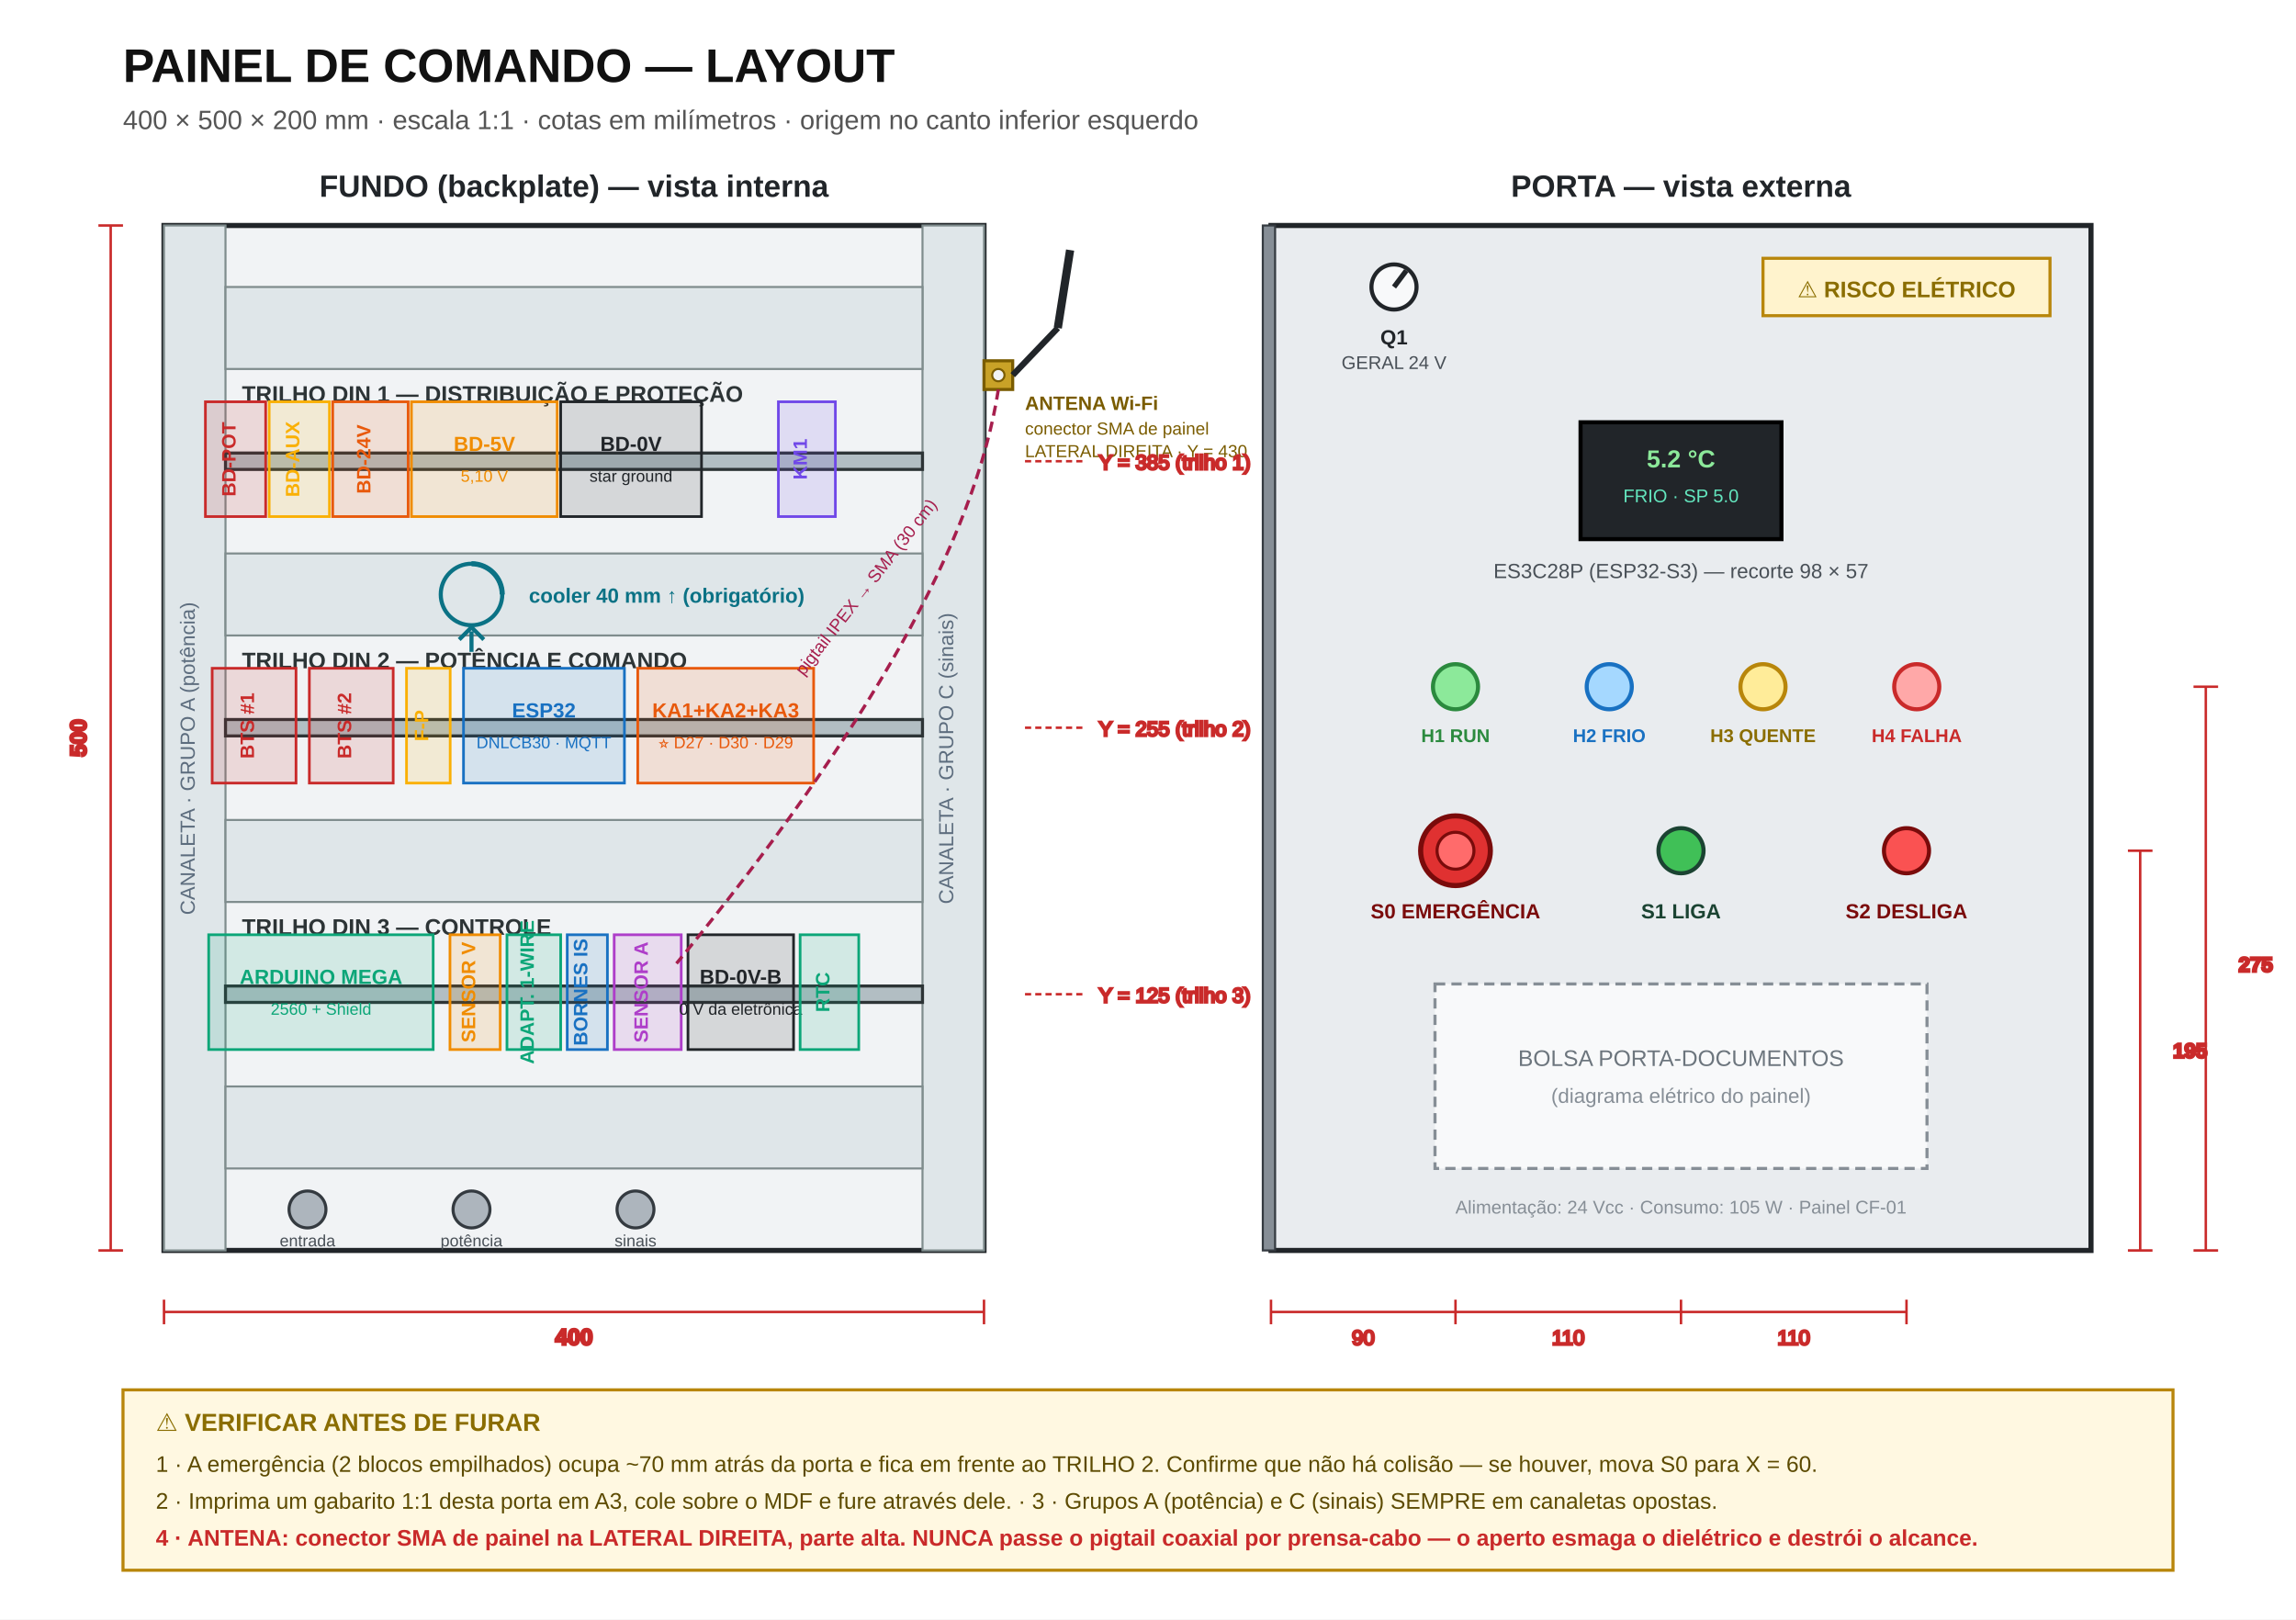
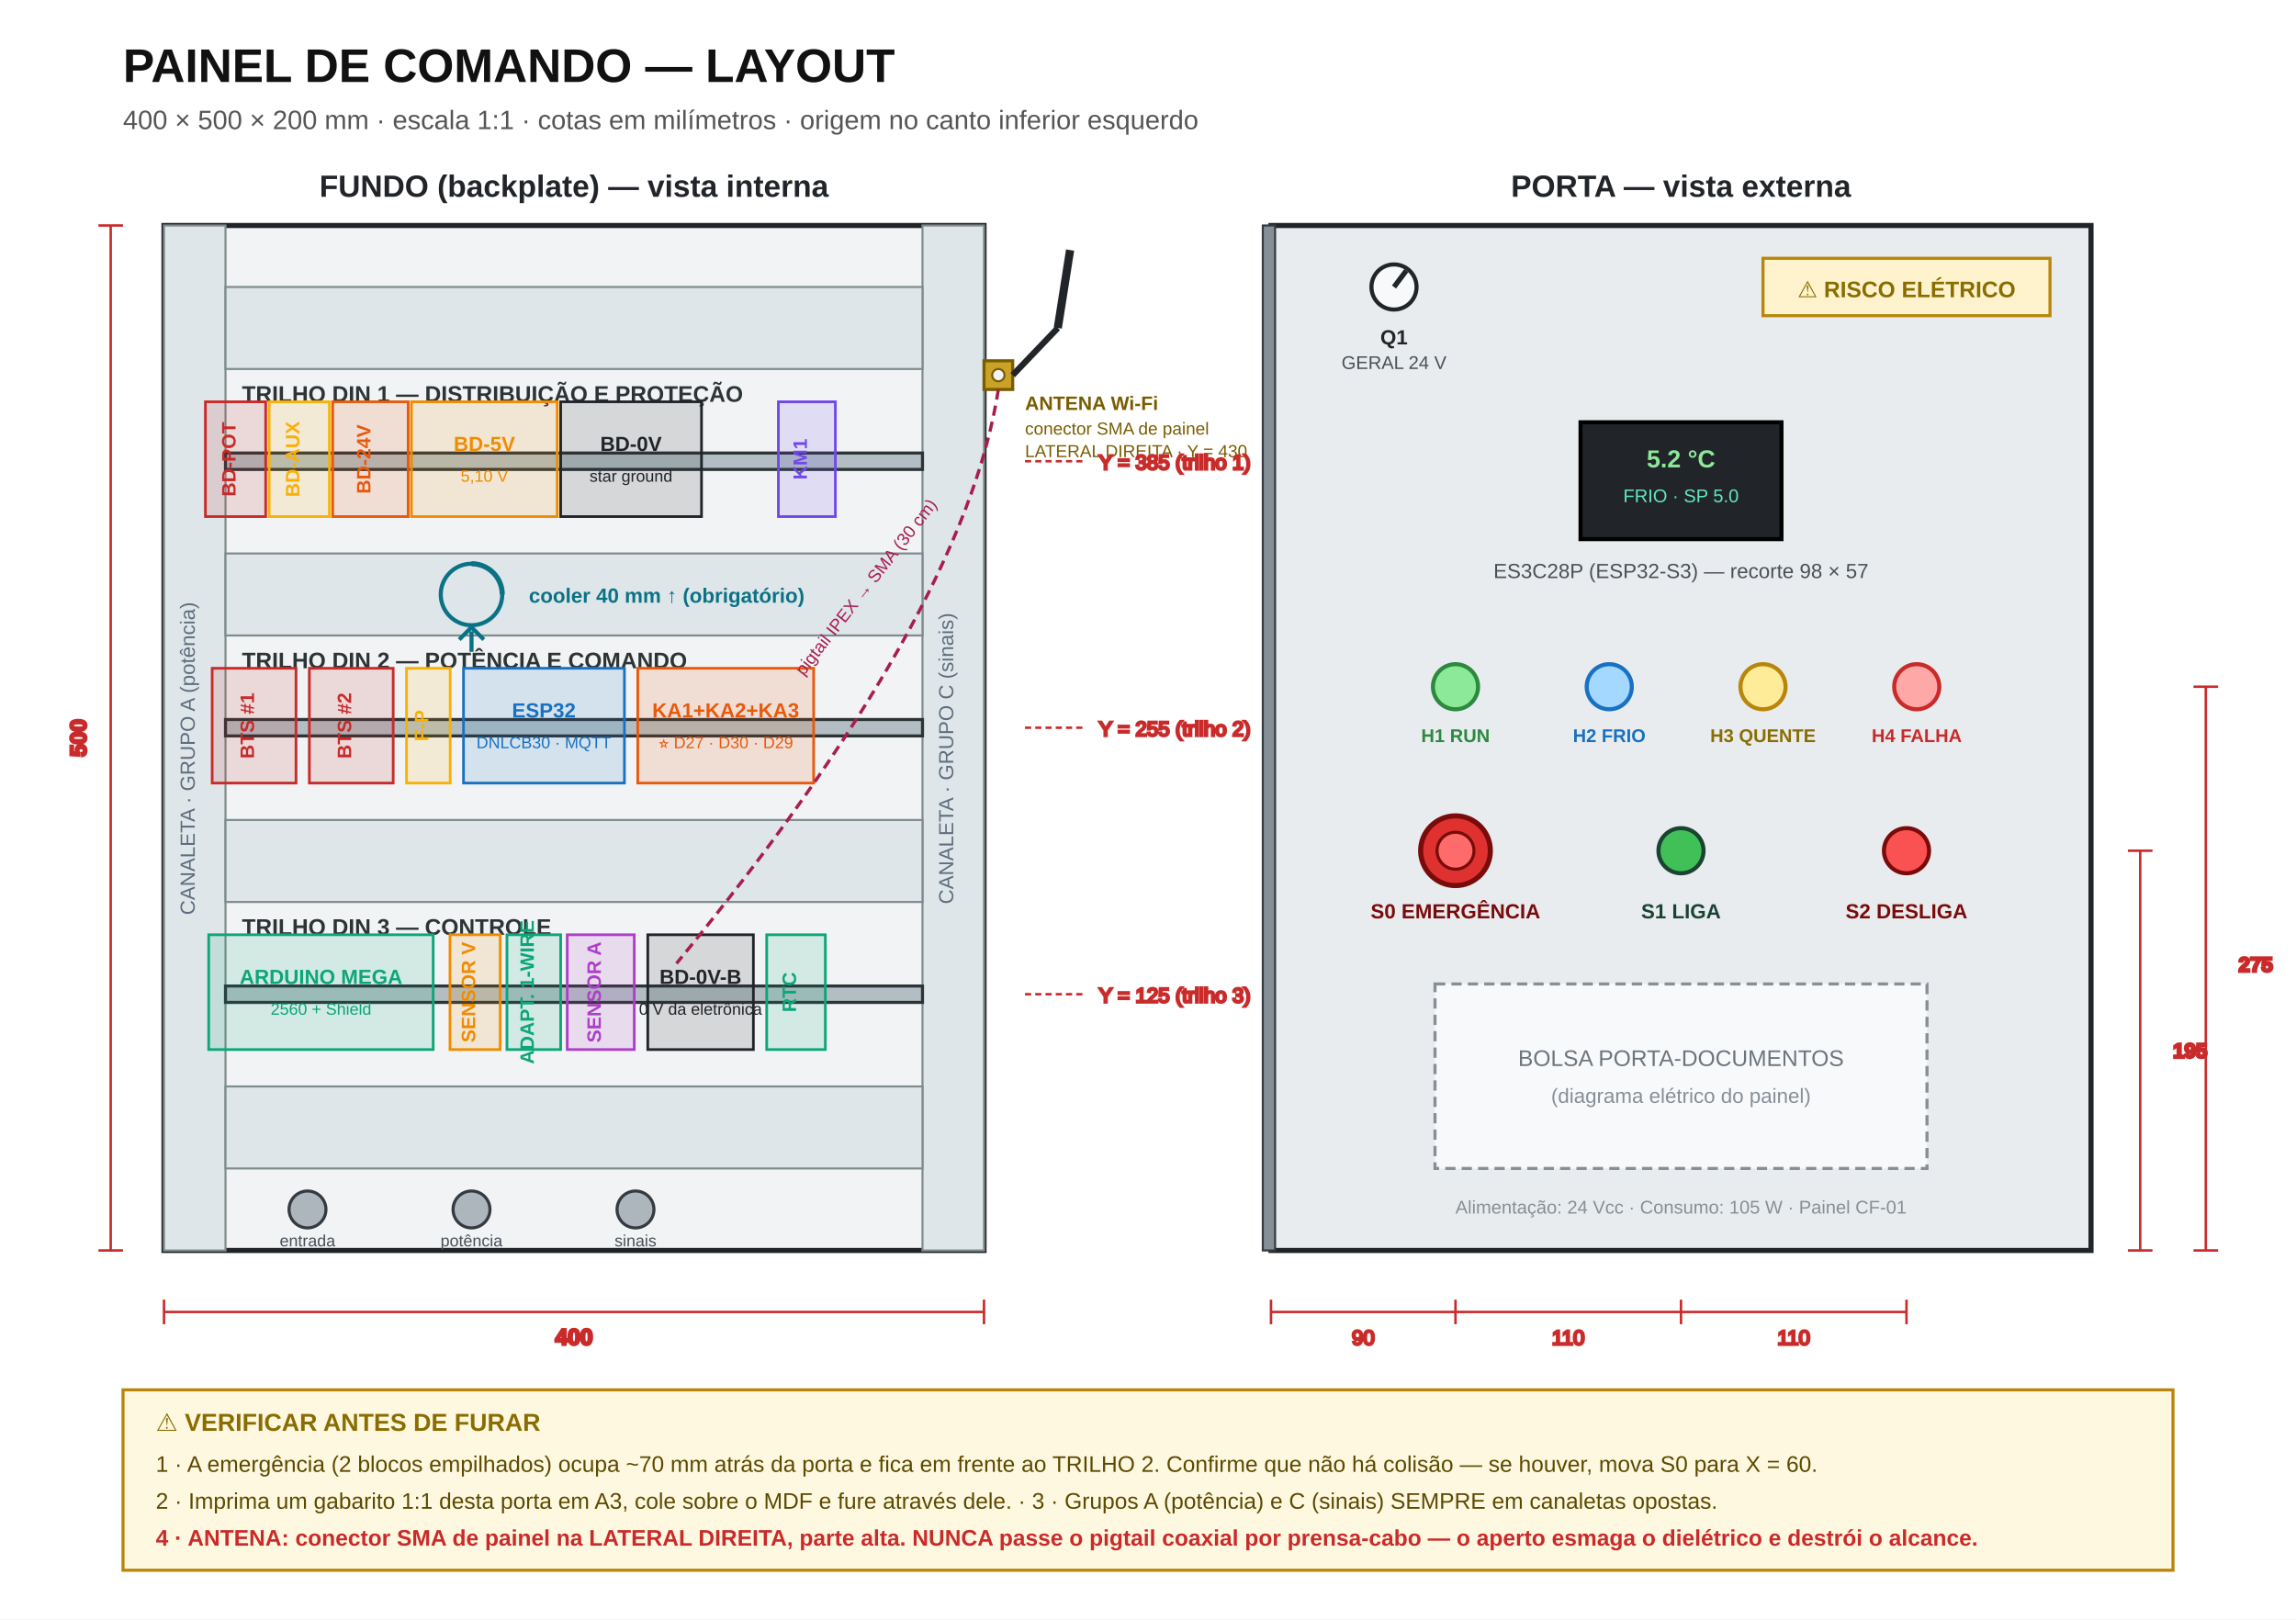
<svg xmlns="http://www.w3.org/2000/svg" viewBox="0 0 1120 790" width="1120" height="790" font-family="Segoe UI, Arial, sans-serif">
  <rect width="1120" height="790" fill="#ffffff" />
  <text x="60" y="40" font-size="23" font-weight="700" fill="#111">PAINEL DE COMANDO — LAYOUT</text>
  <text x="60" y="63" font-size="13" fill="#555">400 × 500 × 200 mm · escala 1:1 · cotas em milímetros · origem no canto inferior esquerdo</text>
  <text x="280" y="96" font-size="15" font-weight="700" fill="#212529" text-anchor="middle">FUNDO (backplate) — vista interna</text>
  <text x="820" y="96" font-size="15" font-weight="700" fill="#212529" text-anchor="middle">PORTA — vista externa</text>
  <rect x="80" y="110" width="400" height="500" fill="#f1f3f5" stroke="#212529" stroke-width="2.5" />
  <rect x="80" y="110" width="30" height="500" fill="#dfe6e9" stroke="#7f8c8d" stroke-width="1" />
  <rect x="450" y="110" width="30" height="500" fill="#dfe6e9" stroke="#7f8c8d" stroke-width="1" />
  <text x="95" y="370" font-size="10" fill="#5d6d7e" text-anchor="middle" transform="rotate(-90 95 370)">CANALETA · GRUPO A (potência)</text>
  <text x="465" y="370" font-size="10" fill="#5d6d7e" text-anchor="middle" transform="rotate(-90 465 370)">CANALETA · GRUPO C (sinais)</text>
  <g fill="#dfe6e9" stroke="#7f8c8d" stroke-width="1">
    <rect x="110" y="140" width="340" height="40" />
    <rect x="110" y="270" width="340" height="40" />
    <rect x="110" y="400" width="340" height="40" />
    <rect x="110" y="530" width="340" height="40" />
  </g>
  <rect x="110" y="221" width="340" height="8" fill="#b2bec3" stroke="#2d3436" stroke-width="1.5" />
  <text x="118" y="196" font-size="11" font-weight="700" fill="#2d3436">TRILHO DIN 1 — DISTRIBUIÇÃO E PROTEÇÃO</text>
  <g data-gerado="trilho1">
    <rect x="100.2" y="196" width="29.4" height="56" fill="#c92a2a22" stroke="#c92a2a" stroke-width="1.3" />
    <text x="114.9" y="224" font-size="9.5" font-weight="700" fill="#c92a2a" text-anchor="middle" transform="rotate(-90 114.9 224)">BD-POT</text>
    <rect x="131.3" y="196" width="29.4" height="56" fill="#fab00522" stroke="#fab005" stroke-width="1.3" />
    <text x="146.0" y="224" font-size="9.5" font-weight="700" fill="#fab005" text-anchor="middle" transform="rotate(-90 146.0 224)">BD-AUX</text>
    <rect x="162.3" y="196" width="36.8" height="56" fill="#e8590c22" stroke="#e8590c" stroke-width="1.3" />
    <text x="180.7" y="224" font-size="9.5" font-weight="700" fill="#e8590c" text-anchor="middle" transform="rotate(-90 180.7 224)">BD-24V</text>
    <rect x="200.7" y="196" width="71.1" height="56" fill="#f08c0022" stroke="#f08c00" stroke-width="1.3" />
    <text x="236.3" y="220" font-size="10" font-weight="700" fill="#f08c00" text-anchor="middle">BD-5V</text>
    <text x="236.3" y="235" font-size="8" fill="#f08c00" text-anchor="middle">5,10 V</text>
    <rect x="273.5" y="196" width="68.7" height="56" fill="#21252922" stroke="#212529" stroke-width="1.3" />
    <text x="307.8" y="220" font-size="10" font-weight="700" fill="#212529" text-anchor="middle">BD-0V</text>
    <text x="307.8" y="235" font-size="8" fill="#212529" text-anchor="middle">star ground</text>
    <rect x="379.7" y="196" width="27.8" height="56" fill="#7048e822" stroke="#7048e8" stroke-width="1.3" />
    <text x="393.6" y="224" font-size="9.5" font-weight="700" fill="#7048e8" text-anchor="middle" transform="rotate(-90 393.6 224)">KM1</text>
  </g>
  <rect x="110" y="351" width="340" height="8" fill="#b2bec3" stroke="#2d3436" stroke-width="1.5" />
  <text x="118" y="326" font-size="11" font-weight="700" fill="#2d3436">TRILHO DIN 2 — POTÊNCIA E COMANDO</text>
  <g data-gerado="trilho2">
    <rect x="103.5" y="326" width="40.9" height="56" fill="#c92a2a22" stroke="#c92a2a" stroke-width="1.3" />
    <text x="123.9" y="354" font-size="9.5" font-weight="700" fill="#c92a2a" text-anchor="middle" transform="rotate(-90 123.9 354)">BTS #1</text>
    <rect x="150.9" y="326" width="40.9" height="56" fill="#c92a2a22" stroke="#c92a2a" stroke-width="1.3" />
    <text x="171.3" y="354" font-size="9.5" font-weight="700" fill="#c92a2a" text-anchor="middle" transform="rotate(-90 171.3 354)">BTS #2</text>
    <rect x="198.3" y="326" width="21.3" height="56" fill="#fab00522" stroke="#fab005" stroke-width="1.3" />
    <text x="208.9" y="354" font-size="9.5" font-weight="700" fill="#fab005" text-anchor="middle" transform="rotate(-90 208.9 354)">F-P</text>
    <rect x="226.1" y="326" width="78.5" height="56" fill="#1971c222" stroke="#1971c2" stroke-width="1.3" />
    <text x="265.3" y="350" font-size="10" font-weight="700" fill="#1971c2" text-anchor="middle">ESP32</text>
    <text x="265.3" y="365" font-size="8" fill="#1971c2" text-anchor="middle">DNLCB30 · MQTT</text>
    <rect x="311.1" y="326" width="85.8" height="56" fill="#e8590c22" stroke="#e8590c" stroke-width="1.3" />
    <text x="354.0" y="350" font-size="10" font-weight="700" fill="#e8590c" text-anchor="middle">KA1+KA2+KA3</text>
    <text x="354.0" y="365" font-size="8" fill="#e8590c" text-anchor="middle">⭐ D27 · D30 · D29</text>
  </g>
  <circle cx="230" cy="290" r="15" fill="none" stroke="#0b7285" stroke-width="2" />
  <path d="M230 275 A15 15 0 0 1 245 290" fill="none" stroke="#0b7285" stroke-width="2.5" />
  <path d="M230 308 L230 318 M224 312 L230 306 L236 312" stroke="#0b7285" stroke-width="2" fill="none" />
  <text x="258" y="294" font-size="10" font-weight="700" fill="#0b7285">cooler 40 mm ↑ (obrigatório)</text>
  <rect x="110" y="481" width="340" height="8" fill="#b2bec3" stroke="#2d3436" stroke-width="1.5" />
  <text x="118" y="456" font-size="11" font-weight="700" fill="#2d3436">TRILHO DIN 3 — CONTROLE</text>
  <g data-gerado="trilho3">
    <rect x="101.8" y="456" width="109.5" height="56" fill="#0ca67822" stroke="#0ca678" stroke-width="1.3" />
    <text x="156.6" y="480" font-size="10" font-weight="700" fill="#0ca678" text-anchor="middle">ARDUINO MEGA</text>
    <text x="156.6" y="495" font-size="8" fill="#0ca678" text-anchor="middle">2560 + Shield</text>
    <rect x="219.5" y="456" width="24.5" height="56" fill="#f08c0022" stroke="#f08c00" stroke-width="1.3" />
    <text x="231.8" y="484" font-size="9.5" font-weight="700" fill="#f08c00" text-anchor="middle" transform="rotate(-90 231.8 484)">SENSOR V</text>
    <rect x="247.3" y="456" width="26.2" height="56" fill="#0ca67822" stroke="#0ca678" stroke-width="1.3" />
    <text x="260.4" y="484" font-size="9.5" font-weight="700" fill="#0ca678" text-anchor="middle" transform="rotate(-90 260.4 484)">ADAPT. 1-WIRE</text>
-     <rect x="276.7" y="456" width="19.6" height="56" fill="#1971c222" stroke="#1971c2" stroke-width="1.3" />
-     <text x="286.5" y="484" font-size="9.5" font-weight="700" fill="#1971c2" text-anchor="middle" transform="rotate(-90 286.5 484)">BORNES IS</text>
-     <rect x="299.6" y="456" width="32.7" height="56" fill="#ae3ec922" stroke="#ae3ec9" stroke-width="1.3" />
-     <text x="316.0" y="484" font-size="9.5" font-weight="700" fill="#ae3ec9" text-anchor="middle" transform="rotate(-90 316.0 484)">SENSOR A</text>
-     <rect x="335.6" y="456" width="51.5" height="56" fill="#21252922" stroke="#212529" stroke-width="1.3" />
-     <text x="361.3" y="480" font-size="10" font-weight="700" fill="#212529" text-anchor="middle">BD-0V-B</text>
-     <text x="361.3" y="495" font-size="8" fill="#212529" text-anchor="middle">0 V da eletrônica</text>
-     <rect x="390.3" y="456" width="28.6" height="56" fill="#0ca67822" stroke="#0ca678" stroke-width="1.3" />
-     <text x="404.6" y="484" font-size="9.5" font-weight="700" fill="#0ca678" text-anchor="middle" transform="rotate(-90 404.6 484)">RTC</text>
+     <rect x="276.7" y="456" width="32.7" height="56" fill="#ae3ec922" stroke="#ae3ec9" stroke-width="1.3" />
+     <text x="293.1" y="484" font-size="9.5" font-weight="700" fill="#ae3ec9" text-anchor="middle" transform="rotate(-90 293.1 484)">SENSOR A</text>
+     <rect x="316.0" y="456" width="51.5" height="56" fill="#21252922" stroke="#212529" stroke-width="1.3" />
+     <text x="341.7" y="480" font-size="10" font-weight="700" fill="#212529" text-anchor="middle">BD-0V-B</text>
+     <text x="341.7" y="495" font-size="8" fill="#212529" text-anchor="middle">0 V da eletrônica</text>
+     <rect x="374.0" y="456" width="28.6" height="56" fill="#0ca67822" stroke="#0ca678" stroke-width="1.3" />
+     <text x="388.3" y="484" font-size="9.5" font-weight="700" fill="#0ca678" text-anchor="middle" transform="rotate(-90 388.3 484)">RTC</text>
  </g>
  <g>
    <circle cx="150" cy="590" r="9" fill="#adb5bd" stroke="#343a40" stroke-width="1.5" />
    <circle cx="230" cy="590" r="9" fill="#adb5bd" stroke="#343a40" stroke-width="1.5" />
    <circle cx="310" cy="590" r="9" fill="#adb5bd" stroke="#343a40" stroke-width="1.5" />
    <text x="150" y="608" font-size="8" fill="#495057" text-anchor="middle">entrada</text>
    <text x="230" y="608" font-size="8" fill="#495057" text-anchor="middle">potência</text>
    <text x="310" y="608" font-size="8" fill="#495057" text-anchor="middle">sinais</text>
  </g>
  <g>
    <rect x="480" y="176" width="14" height="14" fill="#c9a227" stroke="#7a5c00" stroke-width="1.5" />
    <circle cx="487" cy="183" r="3" fill="#f1f3f5" stroke="#7a5c00" stroke-width="1" />
    <line x1="494" y1="183" x2="516" y2="160" stroke="#212529" stroke-width="3" />
    <line x1="516" y1="160" x2="522" y2="122" stroke="#212529" stroke-width="4" />
    <text x="500" y="200" font-size="9.5" font-weight="700" fill="#7a5c00">ANTENA Wi-Fi</text>
    <text x="500" y="212" font-size="8.5" fill="#7a5c00">conector SMA de painel</text>
    <text x="500" y="223" font-size="8.5" fill="#7a5c00">LATERAL DIREITA · Y = 430</text>
    <path d="M487 190 Q470 300 330 470" fill="none" stroke="#a61e4d" stroke-width="1.6" stroke-dasharray="5 3" />
    <text x="392" y="330" font-size="8.5" fill="#a61e4d" transform="rotate(-52 392 330)">pigtail IPEX → SMA (30 cm)</text>
  </g>
  <g stroke="#c92a2a" stroke-width="1.2" fill="#c92a2a" font-size="11">
    <line x1="54" y1="110" x2="54" y2="610" />
    <line x1="48" y1="110" x2="60" y2="110" />
    <line x1="48" y1="610" x2="60" y2="610" />
    <text x="42" y="360" text-anchor="middle" font-weight="700" transform="rotate(-90 42 360)">500</text>
    <line x1="80" y1="640" x2="480" y2="640" />
    <line x1="80" y1="634" x2="80" y2="646" />
    <line x1="480" y1="634" x2="480" y2="646" />
    <text x="280" y="656" text-anchor="middle" font-weight="700">400</text>
    <line x1="500" y1="225" x2="530" y2="225" stroke-dasharray="3 2" />
    <text x="536" y="229" font-size="10">Y = 385 (trilho 1)</text>
    <line x1="500" y1="355" x2="530" y2="355" stroke-dasharray="3 2" />
    <text x="536" y="359" font-size="10">Y = 255 (trilho 2)</text>
    <line x1="500" y1="485" x2="530" y2="485" stroke-dasharray="3 2" />
    <text x="536" y="489" font-size="10">Y = 125 (trilho 3)</text>
  </g>
  <rect x="620" y="110" width="400" height="500" fill="#e9ecef" stroke="#212529" stroke-width="2.5" />
  <rect x="616" y="110" width="6" height="500" fill="#868e96" stroke="#343a40" stroke-width="1" />
  <circle cx="680" cy="140" r="11" fill="#f8f9fa" stroke="#212529" stroke-width="2" />
  <line x1="680" y1="140" x2="686" y2="132" stroke="#212529" stroke-width="2.5" />
  <text x="680" y="168" font-size="10" font-weight="700" fill="#212529" text-anchor="middle">Q1</text>
  <text x="680" y="180" font-size="9" fill="#495057" text-anchor="middle">GERAL 24 V</text>
  <rect x="860" y="126" width="140" height="28" fill="#fff3cd" stroke="#b8860b" stroke-width="1.5" />
  <text x="930" y="145" font-size="11" font-weight="700" fill="#8a6d00" text-anchor="middle">⚠ RISCO ELÉTRICO</text>
  <rect x="771" y="206" width="98" height="57" fill="#212529" stroke="#000" stroke-width="2" />
  <text x="820" y="228" font-size="12" font-weight="700" fill="#8ce99a" text-anchor="middle">5.2 °C</text>
  <text x="820" y="245" font-size="9" fill="#63e6be" text-anchor="middle">FRIO · SP 5.0</text>
  <text x="820" y="282" font-size="10" fill="#495057" text-anchor="middle">ES3C28P (ESP32-S3) — recorte 98 × 57</text>
  <g>
    <circle cx="710" cy="335" r="11" fill="#8ce99a" stroke="#2b8a3e" stroke-width="2" />
    <text x="710" y="362" font-size="9" font-weight="700" fill="#2b8a3e" text-anchor="middle">H1 RUN</text>
    <circle cx="785" cy="335" r="11" fill="#a5d8ff" stroke="#1971c2" stroke-width="2" />
    <text x="785" y="362" font-size="9" font-weight="700" fill="#1971c2" text-anchor="middle">H2 FRIO</text>
    <circle cx="860" cy="335" r="11" fill="#ffec99" stroke="#b8860b" stroke-width="2" />
    <text x="860" y="362" font-size="9" font-weight="700" fill="#8a6d00" text-anchor="middle">H3 QUENTE</text>
    <circle cx="935" cy="335" r="11" fill="#ffa8a8" stroke="#c92a2a" stroke-width="2" />
    <text x="935" y="362" font-size="9" font-weight="700" fill="#c92a2a" text-anchor="middle">H4 FALHA</text>
  </g>
  <g>
    <circle cx="710" cy="415" r="17" fill="#e03131" stroke="#7a0b0b" stroke-width="2.5" />
    <circle cx="710" cy="415" r="9" fill="#ff6b6b" stroke="#7a0b0b" stroke-width="1.5" />
    <text x="710" y="448" font-size="10" font-weight="700" fill="#7a0b0b" text-anchor="middle">S0 EMERGÊNCIA</text>
    <circle cx="820" cy="415" r="11" fill="#40c057" stroke="#1b4332" stroke-width="2" />
    <text x="820" y="448" font-size="10" font-weight="700" fill="#1b4332" text-anchor="middle">S1 LIGA</text>
    <circle cx="930" cy="415" r="11" fill="#fa5252" stroke="#7a0b0b" stroke-width="2" />
    <text x="930" y="448" font-size="10" font-weight="700" fill="#7a0b0b" text-anchor="middle">S2 DESLIGA</text>
  </g>
  <rect x="700" y="480" width="240" height="90" fill="#f8f9fa" stroke="#868e96" stroke-width="1.5" stroke-dasharray="5 3" />
  <text x="820" y="520" font-size="11" fill="#6c757d" text-anchor="middle">BOLSA PORTA-DOCUMENTOS</text>
  <text x="820" y="538" font-size="10" fill="#868e96" text-anchor="middle">(diagrama elétrico do painel)</text>
  <text x="820" y="592" font-size="9" fill="#868e96" text-anchor="middle">Alimentação: 24 Vcc · Consumo: 105 W · Painel CF-01</text>
  <g stroke="#c92a2a" stroke-width="1.2" fill="#c92a2a" font-size="10">
    <line x1="620" y1="640" x2="710" y2="640" />
    <line x1="620" y1="634" x2="620" y2="646" />
    <line x1="710" y1="634" x2="710" y2="646" />
    <text x="665" y="656" text-anchor="middle">90</text>
    <line x1="710" y1="640" x2="820" y2="640" />
    <line x1="820" y1="634" x2="820" y2="646" />
    <text x="765" y="656" text-anchor="middle">110</text>
    <line x1="820" y1="640" x2="930" y2="640" />
    <line x1="930" y1="634" x2="930" y2="646" />
    <text x="875" y="656" text-anchor="middle">110</text>
    <line x1="1044" y1="415" x2="1044" y2="610" />
    <line x1="1038" y1="415" x2="1050" y2="415" />
    <line x1="1038" y1="610" x2="1050" y2="610" />
    <text x="1060" y="516" font-weight="700">195</text>
    <line x1="1076" y1="335" x2="1076" y2="610" />
    <line x1="1070" y1="335" x2="1082" y2="335" />
    <line x1="1070" y1="610" x2="1082" y2="610" />
    <text x="1092" y="474" font-weight="700">275</text>
  </g>
  <g font-size="12">
    <rect x="60" y="678" width="1000" height="88" fill="#fff8e1" stroke="#b8860b" stroke-width="1.5" />
    <text x="76" y="698" font-weight="700" fill="#8a6d00">⚠ VERIFICAR ANTES DE FURAR</text>
    <text x="76" y="718" font-size="11" fill="#5c4a00">1 · A emergência (2 blocos empilhados) ocupa ~70 mm atrás da porta e fica em frente ao TRILHO 2. Confirme que não há colisão — se houver, mova S0 para X = 60.</text>
    <text x="76" y="736" font-size="11" fill="#5c4a00">2 · Imprima um gabarito 1:1 desta porta em A3, cole sobre o MDF e fure através dele.  ·  3 · Grupos A (potência) e C (sinais) SEMPRE em canaletas opostas.</text>
    <text x="76" y="754" font-size="11" font-weight="700" fill="#c92a2a">4 · ANTENA: conector SMA de painel na LATERAL DIREITA, parte alta. NUNCA passe o pigtail coaxial por prensa-cabo — o aperto esmaga o dielétrico e destrói o alcance.</text>
  </g>
</svg>
